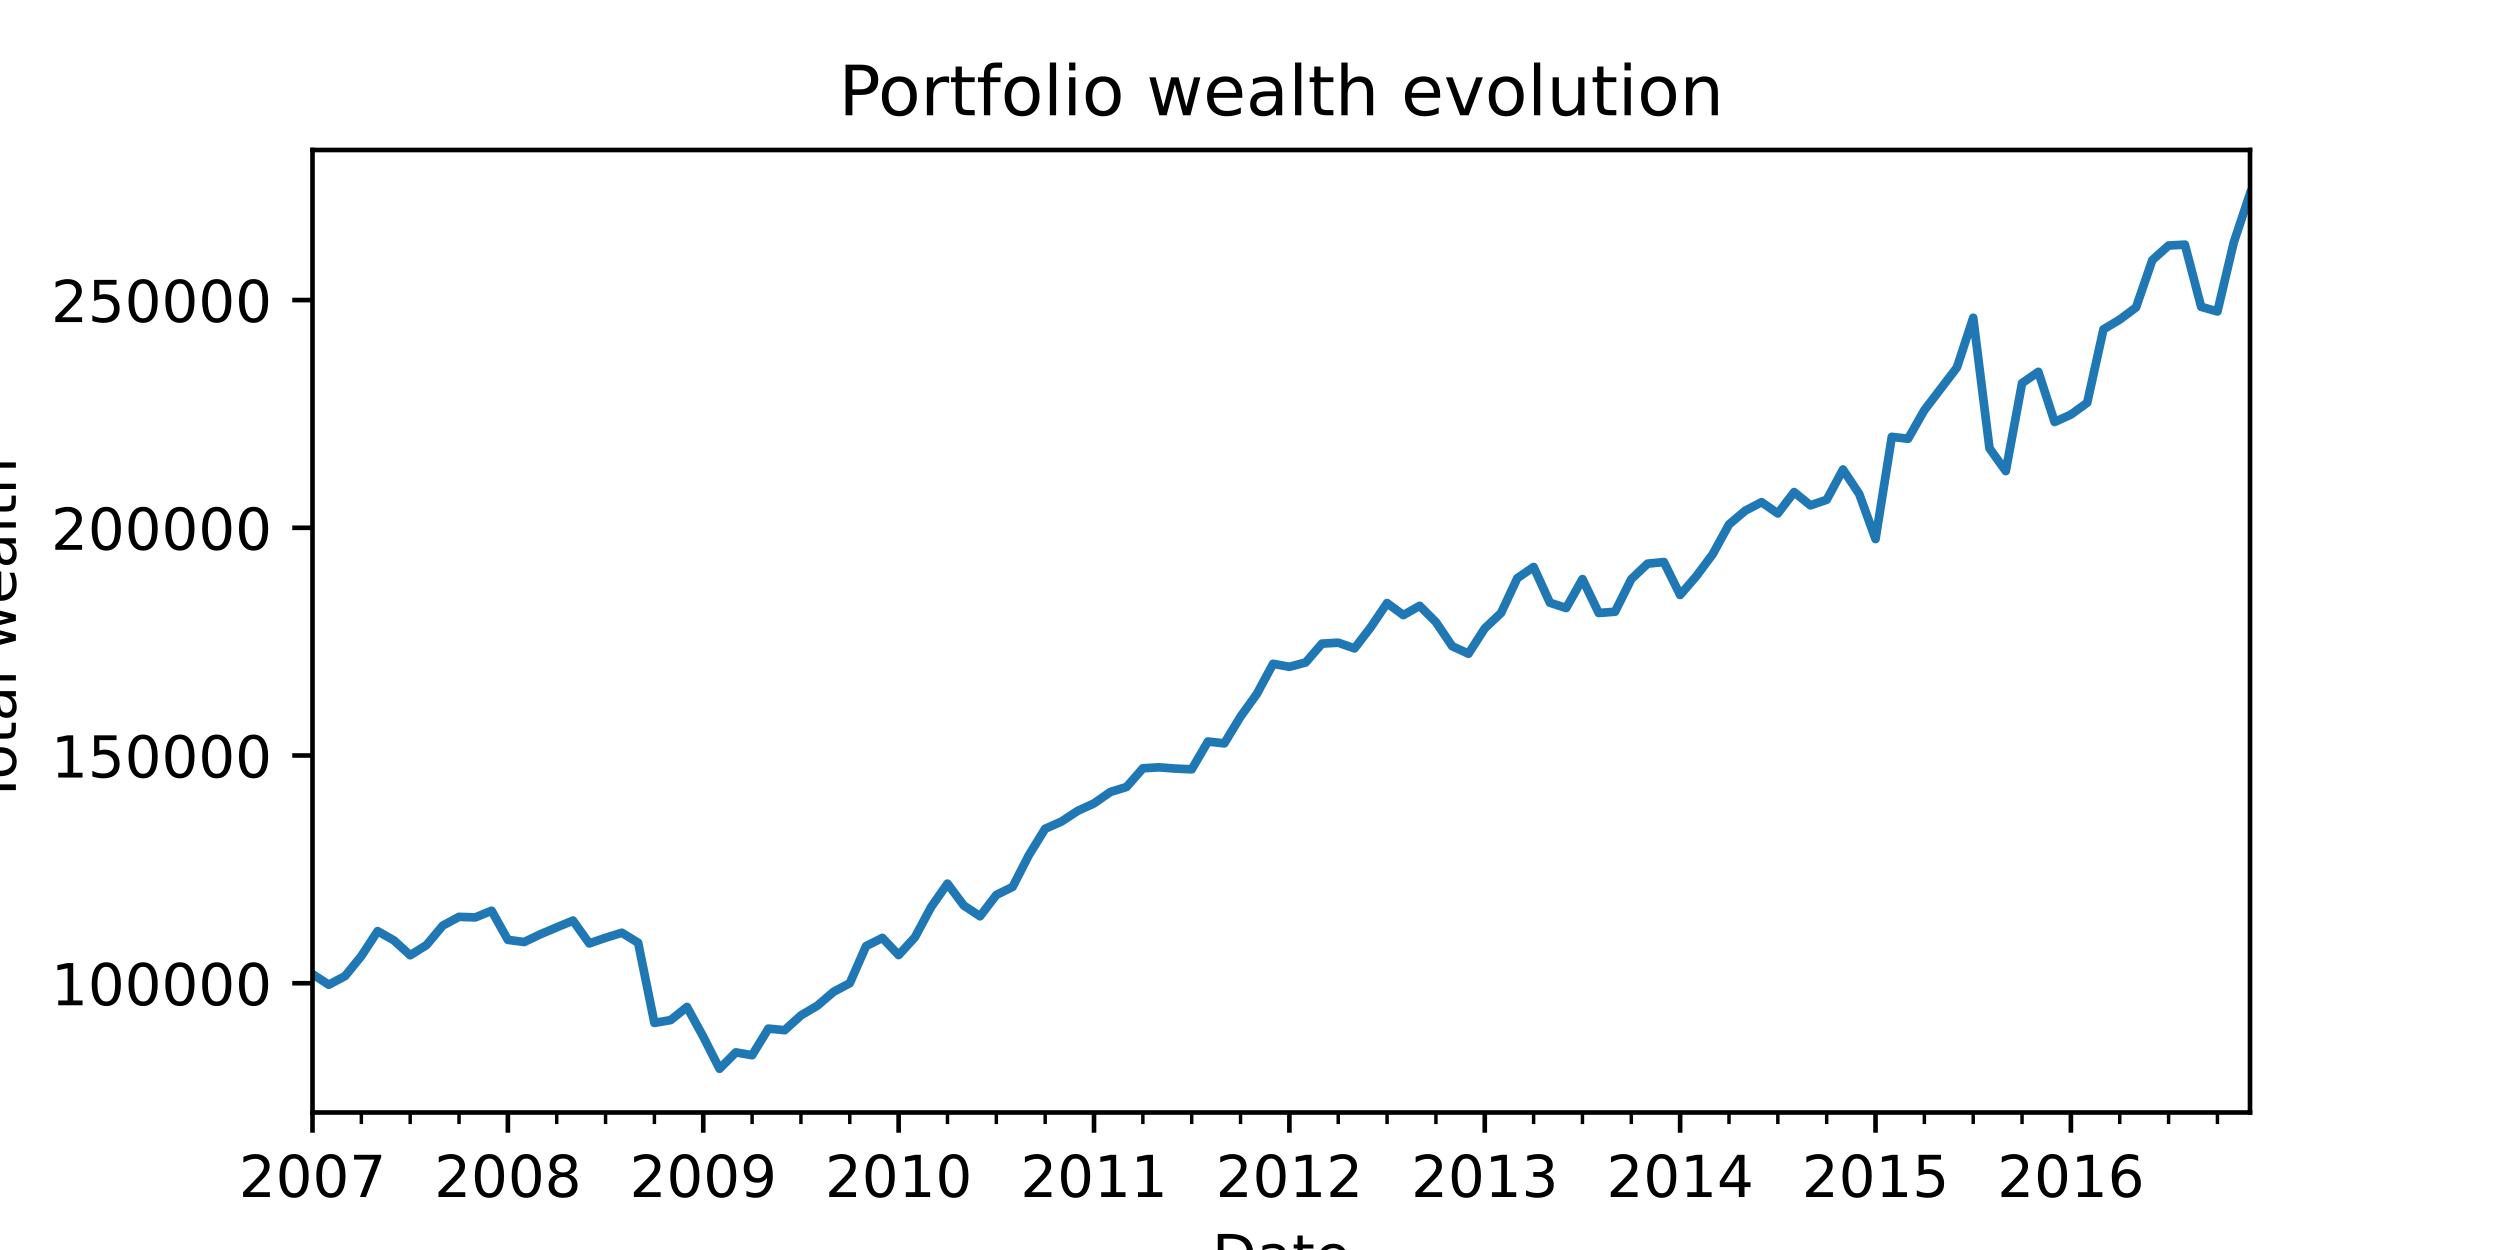
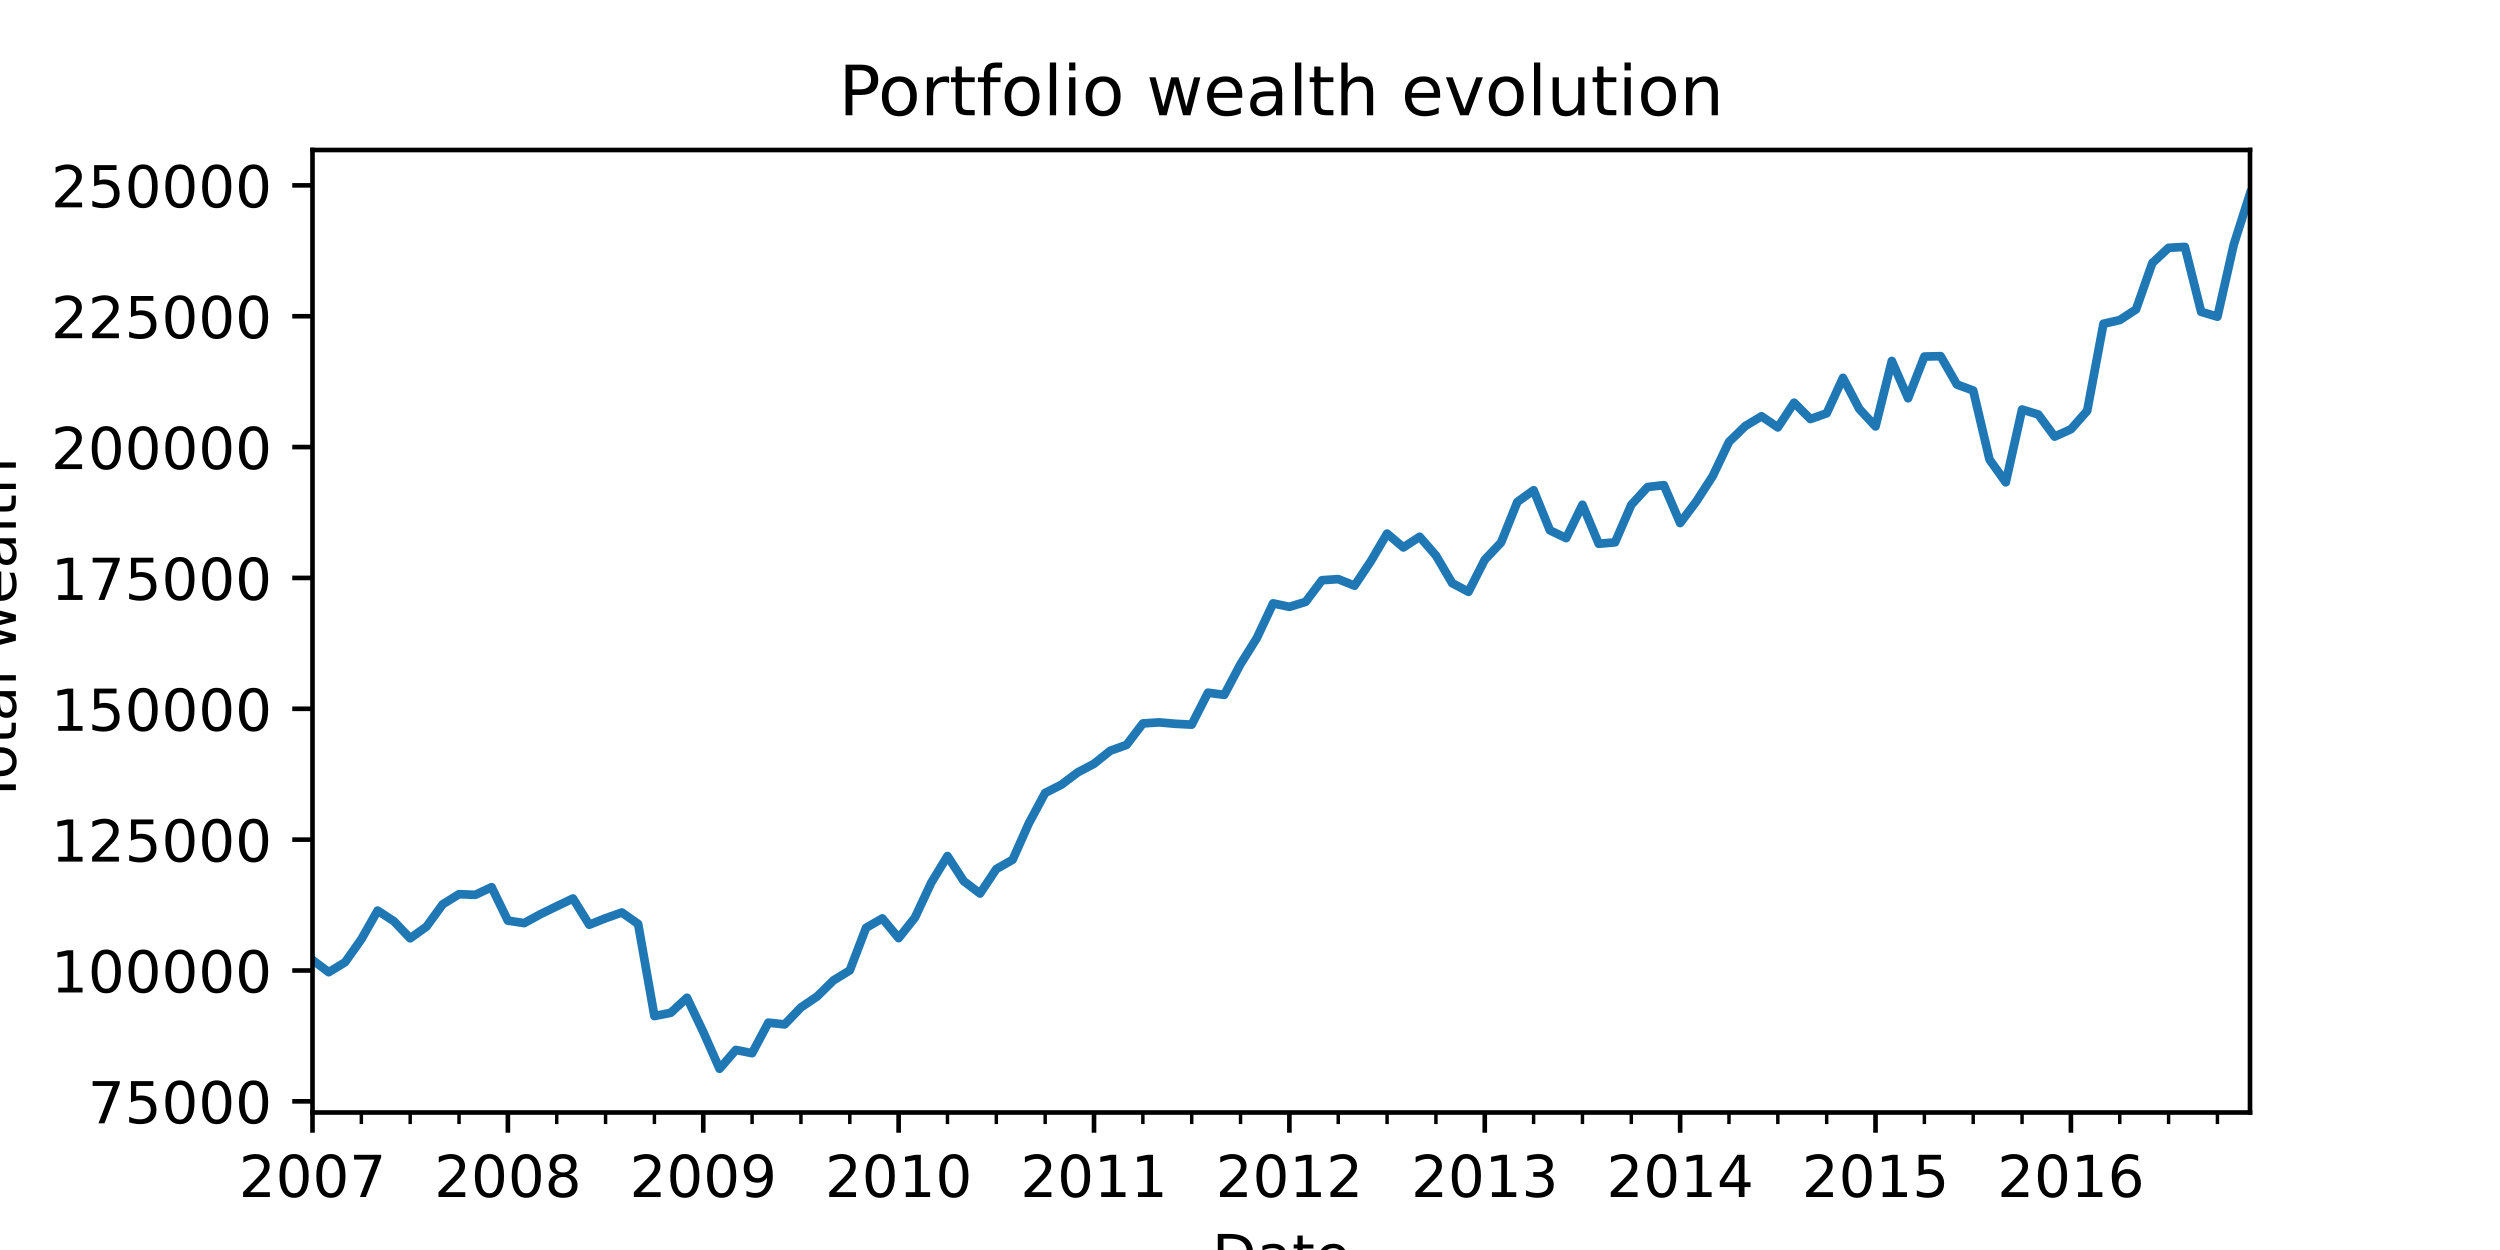
<svg xmlns="http://www.w3.org/2000/svg" xmlns:xlink="http://www.w3.org/1999/xlink" width="432pt" height="216pt" viewBox="0 0 432 216" version="1.1">
  <defs>
    <style type="text/css">*{stroke-linejoin: round; stroke-linecap: butt}</style>
  </defs>
  <g id="figure_1">
    <g id="patch_1">
      <path d="M 0 216  L 432 216  L 432 0  L 0 0  z " style="fill: #ffffff" />
    </g>
    <g id="axes_1">
      <g id="patch_2">
        <path d="M 54 192.24  L 388.8 192.24  L 388.8 25.92  L 54 25.92  z " style="fill: #ffffff" />
      </g>
      <g id="matplotlib.axis_1">
        <g id="xtick_1">
          <g id="line2d_1">
            <defs>
-               <path id="m47536e287f" d="M 0 0  L 0 3.5  " style="stroke: #000000; stroke-width: 0.8" />
+               <path id="m9651169272" d="M 0 0  L 0 3.5  " style="stroke: #000000; stroke-width: 0.8" />
            </defs>
            <g>
-               <use xlink:href="#m47536e287f" x="54" y="192.24" style="stroke: #000000; stroke-width: 0.8" />
+               <use xlink:href="#m9651169272" x="54" y="192.24" style="stroke: #000000; stroke-width: 0.8" />
            </g>
          </g>
          <g id="text_1">
            <g transform="translate(41.275 206.8384)scale(0.1 -0.1)">
              <defs>
                <path id="DejaVuSans-32" d="M 1228 531  L 3431 531  L 3431 0  L 469 0  L 469 531  Q 828 903 1448 1529  Q 2069 2156 2228 2338  Q 2531 2678 2651 2914  Q 2772 3150 2772 3378  Q 2772 3750 2511 3984  Q 2250 4219 1831 4219  Q 1534 4219 1204 4116  Q 875 4013 500 3803  L 500 4441  Q 881 4594 1212 4672  Q 1544 4750 1819 4750  Q 2544 4750 2975 4387  Q 3406 4025 3406 3419  Q 3406 3131 3298 2873  Q 3191 2616 2906 2266  Q 2828 2175 2409 1742  Q 1991 1309 1228 531  z " transform="scale(0.015625)" />
                <path id="DejaVuSans-30" d="M 2034 4250  Q 1547 4250 1301 3770  Q 1056 3291 1056 2328  Q 1056 1369 1301 889  Q 1547 409 2034 409  Q 2525 409 2770 889  Q 3016 1369 3016 2328  Q 3016 3291 2770 3770  Q 2525 4250 2034 4250  z M 2034 4750  Q 2819 4750 3233 4129  Q 3647 3509 3647 2328  Q 3647 1150 3233 529  Q 2819 -91 2034 -91  Q 1250 -91 836 529  Q 422 1150 422 2328  Q 422 3509 836 4129  Q 1250 4750 2034 4750  z " transform="scale(0.015625)" />
                <path id="DejaVuSans-37" d="M 525 4666  L 3525 4666  L 3525 4397  L 1831 0  L 1172 0  L 2766 4134  L 525 4134  L 525 4666  z " transform="scale(0.015625)" />
              </defs>
              <use xlink:href="#DejaVuSans-32" />
              <use xlink:href="#DejaVuSans-30" x="63.623" />
              <use xlink:href="#DejaVuSans-30" x="127.246" />
              <use xlink:href="#DejaVuSans-37" x="190.869" />
            </g>
          </g>
        </g>
        <g id="xtick_2">
          <g id="line2d_2">
            <g>
-               <use xlink:href="#m47536e287f" x="87.761" y="192.24" style="stroke: #000000; stroke-width: 0.8" />
+               <use xlink:href="#m9651169272" x="87.761" y="192.24" style="stroke: #000000; stroke-width: 0.8" />
            </g>
          </g>
          <g id="text_2">
            <g transform="translate(75.03634 206.8384)scale(0.1 -0.1)">
              <defs>
                <path id="DejaVuSans-38" d="M 2034 2216  Q 1584 2216 1326 1975  Q 1069 1734 1069 1313  Q 1069 891 1326 650  Q 1584 409 2034 409  Q 2484 409 2743 651  Q 3003 894 3003 1313  Q 3003 1734 2745 1975  Q 2488 2216 2034 2216  z M 1403 2484  Q 997 2584 770 2862  Q 544 3141 544 3541  Q 544 4100 942 4425  Q 1341 4750 2034 4750  Q 2731 4750 3128 4425  Q 3525 4100 3525 3541  Q 3525 3141 3298 2862  Q 3072 2584 2669 2484  Q 3125 2378 3379 2068  Q 3634 1759 3634 1313  Q 3634 634 3220 271  Q 2806 -91 2034 -91  Q 1263 -91 848 271  Q 434 634 434 1313  Q 434 1759 690 2068  Q 947 2378 1403 2484  z M 1172 3481  Q 1172 3119 1398 2916  Q 1625 2713 2034 2713  Q 2441 2713 2670 2916  Q 2900 3119 2900 3481  Q 2900 3844 2670 4047  Q 2441 4250 2034 4250  Q 1625 4250 1398 4047  Q 1172 3844 1172 3481  z " transform="scale(0.015625)" />
              </defs>
              <use xlink:href="#DejaVuSans-32" />
              <use xlink:href="#DejaVuSans-30" x="63.623" />
              <use xlink:href="#DejaVuSans-30" x="127.246" />
              <use xlink:href="#DejaVuSans-38" x="190.869" />
            </g>
          </g>
        </g>
        <g id="xtick_3">
          <g id="line2d_3">
            <g>
-               <use xlink:href="#m47536e287f" x="121.523" y="192.24" style="stroke: #000000; stroke-width: 0.8" />
+               <use xlink:href="#m9651169272" x="121.523" y="192.24" style="stroke: #000000; stroke-width: 0.8" />
            </g>
          </g>
          <g id="text_3">
            <g transform="translate(108.7977 206.8384)scale(0.1 -0.1)">
              <defs>
                <path id="DejaVuSans-39" d="M 703 97  L 703 672  Q 941 559 1184 500  Q 1428 441 1663 441  Q 2288 441 2617 861  Q 2947 1281 2994 2138  Q 2813 1869 2534 1725  Q 2256 1581 1919 1581  Q 1219 1581 811 2004  Q 403 2428 403 3163  Q 403 3881 828 4315  Q 1253 4750 1959 4750  Q 2769 4750 3195 4129  Q 3622 3509 3622 2328  Q 3622 1225 3098 567  Q 2575 -91 1691 -91  Q 1453 -91 1209 -44  Q 966 3 703 97  z M 1959 2075  Q 2384 2075 2632 2365  Q 2881 2656 2881 3163  Q 2881 3666 2632 3958  Q 2384 4250 1959 4250  Q 1534 4250 1286 3958  Q 1038 3666 1038 3163  Q 1038 2656 1286 2365  Q 1534 2075 1959 2075  z " transform="scale(0.015625)" />
              </defs>
              <use xlink:href="#DejaVuSans-32" />
              <use xlink:href="#DejaVuSans-30" x="63.623" />
              <use xlink:href="#DejaVuSans-30" x="127.246" />
              <use xlink:href="#DejaVuSans-39" x="190.869" />
            </g>
          </g>
        </g>
        <g id="xtick_4">
          <g id="line2d_4">
            <g>
-               <use xlink:href="#m47536e287f" x="155.284" y="192.24" style="stroke: #000000; stroke-width: 0.8" />
+               <use xlink:href="#m9651169272" x="155.284" y="192.24" style="stroke: #000000; stroke-width: 0.8" />
            </g>
          </g>
          <g id="text_4">
            <g transform="translate(142.559 206.8384)scale(0.1 -0.1)">
              <defs>
                <path id="DejaVuSans-31" d="M 794 531  L 1825 531  L 1825 4091  L 703 3866  L 703 4441  L 1819 4666  L 2450 4666  L 2450 531  L 3481 531  L 3481 0  L 794 0  L 794 531  z " transform="scale(0.015625)" />
              </defs>
              <use xlink:href="#DejaVuSans-32" />
              <use xlink:href="#DejaVuSans-30" x="63.623" />
              <use xlink:href="#DejaVuSans-31" x="127.246" />
              <use xlink:href="#DejaVuSans-30" x="190.869" />
            </g>
          </g>
        </g>
        <g id="xtick_5">
          <g id="line2d_5">
            <g>
-               <use xlink:href="#m47536e287f" x="189.045" y="192.24" style="stroke: #000000; stroke-width: 0.8" />
+               <use xlink:href="#m9651169272" x="189.045" y="192.24" style="stroke: #000000; stroke-width: 0.8" />
            </g>
          </g>
          <g id="text_5">
            <g transform="translate(176.3204 206.8384)scale(0.1 -0.1)">
              <use xlink:href="#DejaVuSans-32" />
              <use xlink:href="#DejaVuSans-30" x="63.623" />
              <use xlink:href="#DejaVuSans-31" x="127.246" />
              <use xlink:href="#DejaVuSans-31" x="190.869" />
            </g>
          </g>
        </g>
        <g id="xtick_6">
          <g id="line2d_6">
            <g>
-               <use xlink:href="#m47536e287f" x="222.807" y="192.24" style="stroke: #000000; stroke-width: 0.8" />
+               <use xlink:href="#m9651169272" x="222.807" y="192.24" style="stroke: #000000; stroke-width: 0.8" />
            </g>
          </g>
          <g id="text_6">
            <g transform="translate(210.0817 206.8384)scale(0.1 -0.1)">
              <use xlink:href="#DejaVuSans-32" />
              <use xlink:href="#DejaVuSans-30" x="63.623" />
              <use xlink:href="#DejaVuSans-31" x="127.246" />
              <use xlink:href="#DejaVuSans-32" x="190.869" />
            </g>
          </g>
        </g>
        <g id="xtick_7">
          <g id="line2d_7">
            <g>
-               <use xlink:href="#m47536e287f" x="256.568" y="192.24" style="stroke: #000000; stroke-width: 0.8" />
+               <use xlink:href="#m9651169272" x="256.568" y="192.24" style="stroke: #000000; stroke-width: 0.8" />
            </g>
          </g>
          <g id="text_7">
            <g transform="translate(243.8431 206.8384)scale(0.1 -0.1)">
              <defs>
                <path id="DejaVuSans-33" d="M 2597 2516  Q 3050 2419 3304 2112  Q 3559 1806 3559 1356  Q 3559 666 3084 287  Q 2609 -91 1734 -91  Q 1441 -91 1130 -33  Q 819 25 488 141  L 488 750  Q 750 597 1062 519  Q 1375 441 1716 441  Q 2309 441 2620 675  Q 2931 909 2931 1356  Q 2931 1769 2642 2001  Q 2353 2234 1838 2234  L 1294 2234  L 1294 2753  L 1863 2753  Q 2328 2753 2575 2939  Q 2822 3125 2822 3475  Q 2822 3834 2567 4026  Q 2313 4219 1838 4219  Q 1578 4219 1281 4162  Q 984 4106 628 3988  L 628 4550  Q 988 4650 1302 4700  Q 1616 4750 1894 4750  Q 2613 4750 3031 4423  Q 3450 4097 3450 3541  Q 3450 3153 3228 2886  Q 3006 2619 2597 2516  z " transform="scale(0.015625)" />
              </defs>
              <use xlink:href="#DejaVuSans-32" />
              <use xlink:href="#DejaVuSans-30" x="63.623" />
              <use xlink:href="#DejaVuSans-31" x="127.246" />
              <use xlink:href="#DejaVuSans-33" x="190.869" />
            </g>
          </g>
        </g>
        <g id="xtick_8">
          <g id="line2d_8">
            <g>
-               <use xlink:href="#m47536e287f" x="290.329" y="192.24" style="stroke: #000000; stroke-width: 0.8" />
+               <use xlink:href="#m9651169272" x="290.329" y="192.24" style="stroke: #000000; stroke-width: 0.8" />
            </g>
          </g>
          <g id="text_8">
            <g transform="translate(277.6044 206.8384)scale(0.1 -0.1)">
              <defs>
                <path id="DejaVuSans-34" d="M 2419 4116  L 825 1625  L 2419 1625  L 2419 4116  z M 2253 4666  L 3047 4666  L 3047 1625  L 3713 1625  L 3713 1100  L 3047 1100  L 3047 0  L 2419 0  L 2419 1100  L 313 1100  L 313 1709  L 2253 4666  z " transform="scale(0.015625)" />
              </defs>
              <use xlink:href="#DejaVuSans-32" />
              <use xlink:href="#DejaVuSans-30" x="63.623" />
              <use xlink:href="#DejaVuSans-31" x="127.246" />
              <use xlink:href="#DejaVuSans-34" x="190.869" />
            </g>
          </g>
        </g>
        <g id="xtick_9">
          <g id="line2d_9">
            <g>
-               <use xlink:href="#m47536e287f" x="324.091" y="192.24" style="stroke: #000000; stroke-width: 0.8" />
+               <use xlink:href="#m9651169272" x="324.091" y="192.24" style="stroke: #000000; stroke-width: 0.8" />
            </g>
          </g>
          <g id="text_9">
            <g transform="translate(311.3658 206.8384)scale(0.1 -0.1)">
              <defs>
                <path id="DejaVuSans-35" d="M 691 4666  L 3169 4666  L 3169 4134  L 1269 4134  L 1269 2991  Q 1406 3038 1543 3061  Q 1681 3084 1819 3084  Q 2600 3084 3056 2656  Q 3513 2228 3513 1497  Q 3513 744 3044 326  Q 2575 -91 1722 -91  Q 1428 -91 1123 -41  Q 819 9 494 109  L 494 744  Q 775 591 1075 516  Q 1375 441 1709 441  Q 2250 441 2565 725  Q 2881 1009 2881 1497  Q 2881 1984 2565 2268  Q 2250 2553 1709 2553  Q 1456 2553 1204 2497  Q 953 2441 691 2322  L 691 4666  z " transform="scale(0.015625)" />
              </defs>
              <use xlink:href="#DejaVuSans-32" />
              <use xlink:href="#DejaVuSans-30" x="63.623" />
              <use xlink:href="#DejaVuSans-31" x="127.246" />
              <use xlink:href="#DejaVuSans-35" x="190.869" />
            </g>
          </g>
        </g>
        <g id="xtick_10">
          <g id="line2d_10">
            <g>
-               <use xlink:href="#m47536e287f" x="357.852" y="192.24" style="stroke: #000000; stroke-width: 0.8" />
+               <use xlink:href="#m9651169272" x="357.852" y="192.24" style="stroke: #000000; stroke-width: 0.8" />
            </g>
          </g>
          <g id="text_10">
            <g transform="translate(345.1271 206.8384)scale(0.1 -0.1)">
              <defs>
                <path id="DejaVuSans-36" d="M 2113 2584  Q 1688 2584 1439 2293  Q 1191 2003 1191 1497  Q 1191 994 1439 701  Q 1688 409 2113 409  Q 2538 409 2786 701  Q 3034 994 3034 1497  Q 3034 2003 2786 2293  Q 2538 2584 2113 2584  z M 3366 4563  L 3366 3988  Q 3128 4100 2886 4159  Q 2644 4219 2406 4219  Q 1781 4219 1451 3797  Q 1122 3375 1075 2522  Q 1259 2794 1537 2939  Q 1816 3084 2150 3084  Q 2853 3084 3261 2657  Q 3669 2231 3669 1497  Q 3669 778 3244 343  Q 2819 -91 2113 -91  Q 1303 -91 875 529  Q 447 1150 447 2328  Q 447 3434 972 4092  Q 1497 4750 2381 4750  Q 2619 4750 2861 4703  Q 3103 4656 3366 4563  z " transform="scale(0.015625)" />
              </defs>
              <use xlink:href="#DejaVuSans-32" />
              <use xlink:href="#DejaVuSans-30" x="63.623" />
              <use xlink:href="#DejaVuSans-31" x="127.246" />
              <use xlink:href="#DejaVuSans-36" x="190.869" />
            </g>
          </g>
        </g>
        <g id="xtick_11">
          <g id="line2d_11">
            <defs>
-               <path id="mfdcae888c5" d="M 0 0  L 0 2  " style="stroke: #000000; stroke-width: 0.6" />
+               <path id="m59bea2f9af" d="M 0 0  L 0 2  " style="stroke: #000000; stroke-width: 0.6" />
            </defs>
            <g>
-               <use xlink:href="#mfdcae888c5" x="62.44" y="192.24" style="stroke: #000000; stroke-width: 0.6" />
+               <use xlink:href="#m59bea2f9af" x="62.44" y="192.24" style="stroke: #000000; stroke-width: 0.6" />
            </g>
          </g>
        </g>
        <g id="xtick_12">
          <g id="line2d_12">
            <g>
-               <use xlink:href="#mfdcae888c5" x="70.881" y="192.24" style="stroke: #000000; stroke-width: 0.6" />
+               <use xlink:href="#m59bea2f9af" x="70.881" y="192.24" style="stroke: #000000; stroke-width: 0.6" />
            </g>
          </g>
        </g>
        <g id="xtick_13">
          <g id="line2d_13">
            <g>
-               <use xlink:href="#mfdcae888c5" x="79.321" y="192.24" style="stroke: #000000; stroke-width: 0.6" />
+               <use xlink:href="#m59bea2f9af" x="79.321" y="192.24" style="stroke: #000000; stroke-width: 0.6" />
            </g>
          </g>
        </g>
        <g id="xtick_14">
          <g id="line2d_14">
            <g>
-               <use xlink:href="#mfdcae888c5" x="96.202" y="192.24" style="stroke: #000000; stroke-width: 0.6" />
+               <use xlink:href="#m59bea2f9af" x="96.202" y="192.24" style="stroke: #000000; stroke-width: 0.6" />
            </g>
          </g>
        </g>
        <g id="xtick_15">
          <g id="line2d_15">
            <g>
-               <use xlink:href="#mfdcae888c5" x="104.642" y="192.24" style="stroke: #000000; stroke-width: 0.6" />
+               <use xlink:href="#m59bea2f9af" x="104.642" y="192.24" style="stroke: #000000; stroke-width: 0.6" />
            </g>
          </g>
        </g>
        <g id="xtick_16">
          <g id="line2d_16">
            <g>
-               <use xlink:href="#mfdcae888c5" x="113.082" y="192.24" style="stroke: #000000; stroke-width: 0.6" />
+               <use xlink:href="#m59bea2f9af" x="113.082" y="192.24" style="stroke: #000000; stroke-width: 0.6" />
            </g>
          </g>
        </g>
        <g id="xtick_17">
          <g id="line2d_17">
            <g>
-               <use xlink:href="#mfdcae888c5" x="129.963" y="192.24" style="stroke: #000000; stroke-width: 0.6" />
+               <use xlink:href="#m59bea2f9af" x="129.963" y="192.24" style="stroke: #000000; stroke-width: 0.6" />
            </g>
          </g>
        </g>
        <g id="xtick_18">
          <g id="line2d_18">
            <g>
-               <use xlink:href="#mfdcae888c5" x="138.403" y="192.24" style="stroke: #000000; stroke-width: 0.6" />
+               <use xlink:href="#m59bea2f9af" x="138.403" y="192.24" style="stroke: #000000; stroke-width: 0.6" />
            </g>
          </g>
        </g>
        <g id="xtick_19">
          <g id="line2d_19">
            <g>
-               <use xlink:href="#mfdcae888c5" x="146.844" y="192.24" style="stroke: #000000; stroke-width: 0.6" />
+               <use xlink:href="#m59bea2f9af" x="146.844" y="192.24" style="stroke: #000000; stroke-width: 0.6" />
            </g>
          </g>
        </g>
        <g id="xtick_20">
          <g id="line2d_20">
            <g>
-               <use xlink:href="#mfdcae888c5" x="163.724" y="192.24" style="stroke: #000000; stroke-width: 0.6" />
+               <use xlink:href="#m59bea2f9af" x="163.724" y="192.24" style="stroke: #000000; stroke-width: 0.6" />
            </g>
          </g>
        </g>
        <g id="xtick_21">
          <g id="line2d_21">
            <g>
-               <use xlink:href="#mfdcae888c5" x="172.165" y="192.24" style="stroke: #000000; stroke-width: 0.6" />
+               <use xlink:href="#m59bea2f9af" x="172.165" y="192.24" style="stroke: #000000; stroke-width: 0.6" />
            </g>
          </g>
        </g>
        <g id="xtick_22">
          <g id="line2d_22">
            <g>
-               <use xlink:href="#mfdcae888c5" x="180.605" y="192.24" style="stroke: #000000; stroke-width: 0.6" />
+               <use xlink:href="#m59bea2f9af" x="180.605" y="192.24" style="stroke: #000000; stroke-width: 0.6" />
            </g>
          </g>
        </g>
        <g id="xtick_23">
          <g id="line2d_23">
            <g>
-               <use xlink:href="#mfdcae888c5" x="197.486" y="192.24" style="stroke: #000000; stroke-width: 0.6" />
+               <use xlink:href="#m59bea2f9af" x="197.486" y="192.24" style="stroke: #000000; stroke-width: 0.6" />
            </g>
          </g>
        </g>
        <g id="xtick_24">
          <g id="line2d_24">
            <g>
-               <use xlink:href="#mfdcae888c5" x="205.926" y="192.24" style="stroke: #000000; stroke-width: 0.6" />
+               <use xlink:href="#m59bea2f9af" x="205.926" y="192.24" style="stroke: #000000; stroke-width: 0.6" />
            </g>
          </g>
        </g>
        <g id="xtick_25">
          <g id="line2d_25">
            <g>
-               <use xlink:href="#mfdcae888c5" x="214.366" y="192.24" style="stroke: #000000; stroke-width: 0.6" />
+               <use xlink:href="#m59bea2f9af" x="214.366" y="192.24" style="stroke: #000000; stroke-width: 0.6" />
            </g>
          </g>
        </g>
        <g id="xtick_26">
          <g id="line2d_26">
            <g>
-               <use xlink:href="#mfdcae888c5" x="231.247" y="192.24" style="stroke: #000000; stroke-width: 0.6" />
+               <use xlink:href="#m59bea2f9af" x="231.247" y="192.24" style="stroke: #000000; stroke-width: 0.6" />
            </g>
          </g>
        </g>
        <g id="xtick_27">
          <g id="line2d_27">
            <g>
-               <use xlink:href="#mfdcae888c5" x="239.687" y="192.24" style="stroke: #000000; stroke-width: 0.6" />
+               <use xlink:href="#m59bea2f9af" x="239.687" y="192.24" style="stroke: #000000; stroke-width: 0.6" />
            </g>
          </g>
        </g>
        <g id="xtick_28">
          <g id="line2d_28">
            <g>
-               <use xlink:href="#mfdcae888c5" x="248.128" y="192.24" style="stroke: #000000; stroke-width: 0.6" />
+               <use xlink:href="#m59bea2f9af" x="248.128" y="192.24" style="stroke: #000000; stroke-width: 0.6" />
            </g>
          </g>
        </g>
        <g id="xtick_29">
          <g id="line2d_29">
            <g>
-               <use xlink:href="#mfdcae888c5" x="265.008" y="192.24" style="stroke: #000000; stroke-width: 0.6" />
+               <use xlink:href="#m59bea2f9af" x="265.008" y="192.24" style="stroke: #000000; stroke-width: 0.6" />
            </g>
          </g>
        </g>
        <g id="xtick_30">
          <g id="line2d_30">
            <g>
-               <use xlink:href="#mfdcae888c5" x="273.449" y="192.24" style="stroke: #000000; stroke-width: 0.6" />
+               <use xlink:href="#m59bea2f9af" x="273.449" y="192.24" style="stroke: #000000; stroke-width: 0.6" />
            </g>
          </g>
        </g>
        <g id="xtick_31">
          <g id="line2d_31">
            <g>
-               <use xlink:href="#mfdcae888c5" x="281.889" y="192.24" style="stroke: #000000; stroke-width: 0.6" />
+               <use xlink:href="#m59bea2f9af" x="281.889" y="192.24" style="stroke: #000000; stroke-width: 0.6" />
            </g>
          </g>
        </g>
        <g id="xtick_32">
          <g id="line2d_32">
            <g>
-               <use xlink:href="#mfdcae888c5" x="298.77" y="192.24" style="stroke: #000000; stroke-width: 0.6" />
+               <use xlink:href="#m59bea2f9af" x="298.77" y="192.24" style="stroke: #000000; stroke-width: 0.6" />
            </g>
          </g>
        </g>
        <g id="xtick_33">
          <g id="line2d_33">
            <g>
-               <use xlink:href="#mfdcae888c5" x="307.21" y="192.24" style="stroke: #000000; stroke-width: 0.6" />
+               <use xlink:href="#m59bea2f9af" x="307.21" y="192.24" style="stroke: #000000; stroke-width: 0.6" />
            </g>
          </g>
        </g>
        <g id="xtick_34">
          <g id="line2d_34">
            <g>
-               <use xlink:href="#mfdcae888c5" x="315.65" y="192.24" style="stroke: #000000; stroke-width: 0.6" />
+               <use xlink:href="#m59bea2f9af" x="315.65" y="192.24" style="stroke: #000000; stroke-width: 0.6" />
            </g>
          </g>
        </g>
        <g id="xtick_35">
          <g id="line2d_35">
            <g>
-               <use xlink:href="#mfdcae888c5" x="332.531" y="192.24" style="stroke: #000000; stroke-width: 0.6" />
+               <use xlink:href="#m59bea2f9af" x="332.531" y="192.24" style="stroke: #000000; stroke-width: 0.6" />
            </g>
          </g>
        </g>
        <g id="xtick_36">
          <g id="line2d_36">
            <g>
-               <use xlink:href="#mfdcae888c5" x="340.971" y="192.24" style="stroke: #000000; stroke-width: 0.6" />
+               <use xlink:href="#m59bea2f9af" x="340.971" y="192.24" style="stroke: #000000; stroke-width: 0.6" />
            </g>
          </g>
        </g>
        <g id="xtick_37">
          <g id="line2d_37">
            <g>
-               <use xlink:href="#mfdcae888c5" x="349.412" y="192.24" style="stroke: #000000; stroke-width: 0.6" />
+               <use xlink:href="#m59bea2f9af" x="349.412" y="192.24" style="stroke: #000000; stroke-width: 0.6" />
            </g>
          </g>
        </g>
        <g id="xtick_38">
          <g id="line2d_38">
            <g>
-               <use xlink:href="#mfdcae888c5" x="366.292" y="192.24" style="stroke: #000000; stroke-width: 0.6" />
+               <use xlink:href="#m59bea2f9af" x="366.292" y="192.24" style="stroke: #000000; stroke-width: 0.6" />
            </g>
          </g>
        </g>
        <g id="xtick_39">
          <g id="line2d_39">
            <g>
-               <use xlink:href="#mfdcae888c5" x="374.733" y="192.24" style="stroke: #000000; stroke-width: 0.6" />
+               <use xlink:href="#m59bea2f9af" x="374.733" y="192.24" style="stroke: #000000; stroke-width: 0.6" />
            </g>
          </g>
        </g>
        <g id="xtick_40">
          <g id="line2d_40">
            <g>
-               <use xlink:href="#mfdcae888c5" x="383.173" y="192.24" style="stroke: #000000; stroke-width: 0.6" />
+               <use xlink:href="#m59bea2f9af" x="383.173" y="192.24" style="stroke: #000000; stroke-width: 0.6" />
            </g>
          </g>
        </g>
        <g id="text_11">
          <g transform="translate(209.4492 220.5166)scale(0.1 -0.1)">
            <defs>
              <path id="DejaVuSans-44" d="M 1259 4147  L 1259 519  L 2022 519  Q 2988 519 3436 956  Q 3884 1394 3884 2338  Q 3884 3275 3436 3711  Q 2988 4147 2022 4147  L 1259 4147  z M 628 4666  L 1925 4666  Q 3281 4666 3915 4102  Q 4550 3538 4550 2338  Q 4550 1131 3912 565  Q 3275 0 1925 0  L 628 0  L 628 4666  z " transform="scale(0.015625)" />
              <path id="DejaVuSans-61" d="M 2194 1759  Q 1497 1759 1228 1600  Q 959 1441 959 1056  Q 959 750 1161 570  Q 1363 391 1709 391  Q 2188 391 2477 730  Q 2766 1069 2766 1631  L 2766 1759  L 2194 1759  z M 3341 1997  L 3341 0  L 2766 0  L 2766 531  Q 2569 213 2275 61  Q 1981 -91 1556 -91  Q 1019 -91 701 211  Q 384 513 384 1019  Q 384 1609 779 1909  Q 1175 2209 1959 2209  L 2766 2209  L 2766 2266  Q 2766 2663 2505 2880  Q 2244 3097 1772 3097  Q 1472 3097 1187 3025  Q 903 2953 641 2809  L 641 3341  Q 956 3463 1253 3523  Q 1550 3584 1831 3584  Q 2591 3584 2966 3190  Q 3341 2797 3341 1997  z " transform="scale(0.015625)" />
              <path id="DejaVuSans-74" d="M 1172 4494  L 1172 3500  L 2356 3500  L 2356 3053  L 1172 3053  L 1172 1153  Q 1172 725 1289 603  Q 1406 481 1766 481  L 2356 481  L 2356 0  L 1766 0  Q 1100 0 847 248  Q 594 497 594 1153  L 594 3053  L 172 3053  L 172 3500  L 594 3500  L 594 4494  L 1172 4494  z " transform="scale(0.015625)" />
              <path id="DejaVuSans-65" d="M 3597 1894  L 3597 1613  L 953 1613  Q 991 1019 1311 708  Q 1631 397 2203 397  Q 2534 397 2845 478  Q 3156 559 3463 722  L 3463 178  Q 3153 47 2828 -22  Q 2503 -91 2169 -91  Q 1331 -91 842 396  Q 353 884 353 1716  Q 353 2575 817 3079  Q 1281 3584 2069 3584  Q 2775 3584 3186 3129  Q 3597 2675 3597 1894  z M 3022 2063  Q 3016 2534 2758 2815  Q 2500 3097 2075 3097  Q 1594 3097 1305 2825  Q 1016 2553 972 2059  L 3022 2063  z " transform="scale(0.015625)" />
            </defs>
            <use xlink:href="#DejaVuSans-44" />
            <use xlink:href="#DejaVuSans-61" x="77.002" />
            <use xlink:href="#DejaVuSans-74" x="138.281" />
            <use xlink:href="#DejaVuSans-65" x="177.49" />
          </g>
        </g>
      </g>
      <g id="matplotlib.axis_2">
        <g id="ytick_1">
          <g id="line2d_41">
            <defs>
-               <path id="m5c2fac8e1e" d="M 0 0  L -3.5 0  " style="stroke: #000000; stroke-width: 0.8" />
+               <path id="m37117ef07c" d="M 0 0  L -3.5 0  " style="stroke: #000000; stroke-width: 0.8" />
            </defs>
            <g>
-               <use xlink:href="#m5c2fac8e1e" x="54" y="169.905" style="stroke: #000000; stroke-width: 0.8" />
+               <use xlink:href="#m37117ef07c" x="54" y="190.313" style="stroke: #000000; stroke-width: 0.8" />
            </g>
          </g>
          <g id="text_12">
-             <g transform="translate(8.825 173.7047)scale(0.1 -0.1)">
-               <use xlink:href="#DejaVuSans-31" />
-               <use xlink:href="#DejaVuSans-30" x="63.623" />
-               <use xlink:href="#DejaVuSans-30" x="127.246" />
-               <use xlink:href="#DejaVuSans-30" x="190.869" />
-               <use xlink:href="#DejaVuSans-30" x="254.492" />
-               <use xlink:href="#DejaVuSans-30" x="318.115" />
+             <g transform="translate(15.1875 194.1121)scale(0.1 -0.1)">
+               <use xlink:href="#DejaVuSans-37" />
+               <use xlink:href="#DejaVuSans-35" x="63.623" />
+               <use xlink:href="#DejaVuSans-30" x="127.246" />
+               <use xlink:href="#DejaVuSans-30" x="190.869" />
+               <use xlink:href="#DejaVuSans-30" x="254.492" />
            </g>
          </g>
        </g>
        <g id="ytick_2">
          <g id="line2d_42">
            <g>
-               <use xlink:href="#m5c2fac8e1e" x="54" y="130.553" style="stroke: #000000; stroke-width: 0.8" />
+               <use xlink:href="#m37117ef07c" x="54" y="167.701" style="stroke: #000000; stroke-width: 0.8" />
            </g>
          </g>
          <g id="text_13">
-             <g transform="translate(8.825 134.3525)scale(0.1 -0.1)">
+             <g transform="translate(8.825 171.5004)scale(0.1 -0.1)">
+               <use xlink:href="#DejaVuSans-31" />
+               <use xlink:href="#DejaVuSans-30" x="63.623" />
+               <use xlink:href="#DejaVuSans-30" x="127.246" />
+               <use xlink:href="#DejaVuSans-30" x="190.869" />
+               <use xlink:href="#DejaVuSans-30" x="254.492" />
+               <use xlink:href="#DejaVuSans-30" x="318.115" />
+             </g>
+           </g>
+         </g>
+         <g id="ytick_3">
+           <g id="line2d_43">
+             <g>
+               <use xlink:href="#m37117ef07c" x="54" y="145.089" style="stroke: #000000; stroke-width: 0.8" />
+             </g>
+           </g>
+           <g id="text_14">
+             <g transform="translate(8.825 148.8887)scale(0.1 -0.1)">
+               <use xlink:href="#DejaVuSans-31" />
+               <use xlink:href="#DejaVuSans-32" x="63.623" />
+               <use xlink:href="#DejaVuSans-35" x="127.246" />
+               <use xlink:href="#DejaVuSans-30" x="190.869" />
+               <use xlink:href="#DejaVuSans-30" x="254.492" />
+               <use xlink:href="#DejaVuSans-30" x="318.115" />
+             </g>
+           </g>
+         </g>
+         <g id="ytick_4">
+           <g id="line2d_44">
+             <g>
+               <use xlink:href="#m37117ef07c" x="54" y="122.478" style="stroke: #000000; stroke-width: 0.8" />
+             </g>
+           </g>
+           <g id="text_15">
+             <g transform="translate(8.825 126.277)scale(0.1 -0.1)">
              <use xlink:href="#DejaVuSans-31" />
              <use xlink:href="#DejaVuSans-35" x="63.623" />
              <use xlink:href="#DejaVuSans-30" x="127.246" />
              <use xlink:href="#DejaVuSans-30" x="190.869" />
              <use xlink:href="#DejaVuSans-30" x="254.492" />
              <use xlink:href="#DejaVuSans-30" x="318.115" />
            </g>
          </g>
        </g>
-         <g id="ytick_3">
-           <g id="line2d_43">
-             <g>
-               <use xlink:href="#m5c2fac8e1e" x="54" y="91.201" style="stroke: #000000; stroke-width: 0.8" />
-             </g>
-           </g>
-           <g id="text_14">
-             <g transform="translate(8.825 95.00035)scale(0.1 -0.1)">
-               <use xlink:href="#DejaVuSans-32" />
-               <use xlink:href="#DejaVuSans-30" x="63.623" />
-               <use xlink:href="#DejaVuSans-30" x="127.246" />
+         <g id="ytick_5">
+           <g id="line2d_45">
+             <g>
+               <use xlink:href="#m37117ef07c" x="54" y="99.866" style="stroke: #000000; stroke-width: 0.8" />
+             </g>
+           </g>
+           <g id="text_16">
+             <g transform="translate(8.825 103.6653)scale(0.1 -0.1)">
+               <use xlink:href="#DejaVuSans-31" />
+               <use xlink:href="#DejaVuSans-37" x="63.623" />
+               <use xlink:href="#DejaVuSans-35" x="127.246" />
              <use xlink:href="#DejaVuSans-30" x="190.869" />
              <use xlink:href="#DejaVuSans-30" x="254.492" />
              <use xlink:href="#DejaVuSans-30" x="318.115" />
            </g>
          </g>
        </g>
-         <g id="ytick_4">
-           <g id="line2d_44">
-             <g>
-               <use xlink:href="#m5c2fac8e1e" x="54" y="51.849" style="stroke: #000000; stroke-width: 0.8" />
-             </g>
-           </g>
-           <g id="text_15">
-             <g transform="translate(8.825 55.64818)scale(0.1 -0.1)">
+         <g id="ytick_6">
+           <g id="line2d_46">
+             <g>
+               <use xlink:href="#m37117ef07c" x="54" y="77.254" style="stroke: #000000; stroke-width: 0.8" />
+             </g>
+           </g>
+           <g id="text_17">
+             <g transform="translate(8.825 81.05357)scale(0.1 -0.1)">
+               <use xlink:href="#DejaVuSans-32" />
+               <use xlink:href="#DejaVuSans-30" x="63.623" />
+               <use xlink:href="#DejaVuSans-30" x="127.246" />
+               <use xlink:href="#DejaVuSans-30" x="190.869" />
+               <use xlink:href="#DejaVuSans-30" x="254.492" />
+               <use xlink:href="#DejaVuSans-30" x="318.115" />
+             </g>
+           </g>
+         </g>
+         <g id="ytick_7">
+           <g id="line2d_47">
+             <g>
+               <use xlink:href="#m37117ef07c" x="54" y="54.643" style="stroke: #000000; stroke-width: 0.8" />
+             </g>
+           </g>
+           <g id="text_18">
+             <g transform="translate(8.825 58.44188)scale(0.1 -0.1)">
+               <use xlink:href="#DejaVuSans-32" />
+               <use xlink:href="#DejaVuSans-32" x="63.623" />
+               <use xlink:href="#DejaVuSans-35" x="127.246" />
+               <use xlink:href="#DejaVuSans-30" x="190.869" />
+               <use xlink:href="#DejaVuSans-30" x="254.492" />
+               <use xlink:href="#DejaVuSans-30" x="318.115" />
+             </g>
+           </g>
+         </g>
+         <g id="ytick_8">
+           <g id="line2d_48">
+             <g>
+               <use xlink:href="#m37117ef07c" x="54" y="32.031" style="stroke: #000000; stroke-width: 0.8" />
+             </g>
+           </g>
+           <g id="text_19">
+             <g transform="translate(8.825 35.83017)scale(0.1 -0.1)">
              <use xlink:href="#DejaVuSans-32" />
              <use xlink:href="#DejaVuSans-35" x="63.623" />
              <use xlink:href="#DejaVuSans-30" x="127.246" />
              <use xlink:href="#DejaVuSans-30" x="190.869" />
              <use xlink:href="#DejaVuSans-30" x="254.492" />
              <use xlink:href="#DejaVuSans-30" x="318.115" />
            </g>
          </g>
        </g>
-         <g id="text_16">
+         <g id="text_20">
          <g transform="translate(2.745312 139.0933)rotate(-90)scale(0.1 -0.1)">
            <defs>
              <path id="DejaVuSans-54" d="M -19 4666  L 3928 4666  L 3928 4134  L 2272 4134  L 2272 0  L 1638 0  L 1638 4134  L -19 4134  L -19 4666  z " transform="scale(0.015625)" />
              <path id="DejaVuSans-6f" d="M 1959 3097  Q 1497 3097 1228 2736  Q 959 2375 959 1747  Q 959 1119 1226 758  Q 1494 397 1959 397  Q 2419 397 2687 759  Q 2956 1122 2956 1747  Q 2956 2369 2687 2733  Q 2419 3097 1959 3097  z M 1959 3584  Q 2709 3584 3137 3096  Q 3566 2609 3566 1747  Q 3566 888 3137 398  Q 2709 -91 1959 -91  Q 1206 -91 779 398  Q 353 888 353 1747  Q 353 2609 779 3096  Q 1206 3584 1959 3584  z " transform="scale(0.015625)" />
              <path id="DejaVuSans-6c" d="M 603 4863  L 1178 4863  L 1178 0  L 603 0  L 603 4863  z " transform="scale(0.015625)" />
              <path id="DejaVuSans-20" transform="scale(0.015625)" />
              <path id="DejaVuSans-77" d="M 269 3500  L 844 3500  L 1563 769  L 2278 3500  L 2956 3500  L 3675 769  L 4391 3500  L 4966 3500  L 4050 0  L 3372 0  L 2619 2869  L 1863 0  L 1184 0  L 269 3500  z " transform="scale(0.015625)" />
              <path id="DejaVuSans-68" d="M 3513 2113  L 3513 0  L 2938 0  L 2938 2094  Q 2938 2591 2744 2837  Q 2550 3084 2163 3084  Q 1697 3084 1428 2787  Q 1159 2491 1159 1978  L 1159 0  L 581 0  L 581 4863  L 1159 4863  L 1159 2956  Q 1366 3272 1645 3428  Q 1925 3584 2291 3584  Q 2894 3584 3203 3211  Q 3513 2838 3513 2113  z " transform="scale(0.015625)" />
            </defs>
            <use xlink:href="#DejaVuSans-54" />
            <use xlink:href="#DejaVuSans-6f" x="44.084" />
            <use xlink:href="#DejaVuSans-74" x="105.266" />
            <use xlink:href="#DejaVuSans-61" x="144.475" />
            <use xlink:href="#DejaVuSans-6c" x="205.754" />
            <use xlink:href="#DejaVuSans-20" x="233.537" />
            <use xlink:href="#DejaVuSans-77" x="265.324" />
            <use xlink:href="#DejaVuSans-65" x="347.111" />
            <use xlink:href="#DejaVuSans-61" x="408.635" />
            <use xlink:href="#DejaVuSans-6c" x="469.914" />
            <use xlink:href="#DejaVuSans-74" x="497.697" />
            <use xlink:href="#DejaVuSans-68" x="536.906" />
          </g>
        </g>
      </g>
-       <g id="line2d_45">
-         <path d="M 54 168.333  L 56.813 170.161  L 59.627 168.665  L 62.44 165.202  L 65.254 160.899  L 68.067 162.499  L 70.881 165.067  L 73.694 163.313  L 76.508 159.948  L 79.321 158.431  L 82.134 158.527  L 84.948 157.378  L 87.761 162.406  L 90.575 162.779  L 93.388 161.441  L 96.202 160.245  L 99.015 159.081  L 101.829 163.023  L 104.642 162.049  L 107.455 161.182  L 110.269 162.909  L 113.082 176.756  L 115.896 176.27  L 118.709 174.006  L 121.523 179.142  L 124.336 184.68  L 127.15 181.85  L 129.963 182.341  L 132.776 177.746  L 135.59 178.013  L 138.403 175.46  L 141.217 173.799  L 144.03 171.389  L 146.844 169.888  L 149.657 163.486  L 152.471 162.072  L 155.284 165.037  L 158.097 161.957  L 160.911 156.718  L 163.724 152.695  L 166.538 156.469  L 169.351 158.331  L 172.165 154.645  L 174.978 153.255  L 177.792 147.759  L 180.605 143.203  L 183.418 141.965  L 186.232 140.115  L 189.045 138.821  L 191.859 136.859  L 194.672 135.983  L 197.486 132.758  L 200.299 132.595  L 203.113 132.811  L 205.926 132.937  L 208.739 128.133  L 211.553 128.459  L 214.366 123.829  L 217.18 119.917  L 219.993 114.704  L 222.807 115.225  L 225.62 114.472  L 228.434 111.221  L 231.247 111.058  L 234.061 112.039  L 236.874 108.372  L 239.687 104.213  L 242.501 106.291  L 245.314 104.687  L 248.128 107.502  L 250.941 111.667  L 253.755 112.961  L 256.568 108.578  L 259.382 105.922  L 262.195 99.904  L 265.008 97.977  L 267.822 104.151  L 270.635 105.067  L 273.449 100.066  L 276.262 105.923  L 279.076 105.708  L 281.889 100.074  L 284.703 97.404  L 287.516 97.119  L 290.329 102.812  L 293.143 99.541  L 295.956 95.76  L 298.77 90.625  L 301.583 88.241  L 304.397 86.776  L 307.21 88.725  L 310.024 85.036  L 312.837 87.324  L 315.65 86.361  L 318.464 81.132  L 321.277 85.369  L 324.091 93.146  L 326.904 75.487  L 329.718 75.816  L 332.531 70.871  L 335.345 67.186  L 338.158 63.498  L 340.971 54.916  L 343.785 77.473  L 346.598 81.4  L 349.412 66.211  L 352.225 64.258  L 355.039 72.92  L 357.852 71.64  L 360.666 69.594  L 363.479 56.906  L 366.292 55.22  L 369.106 53.124  L 371.919 44.947  L 374.733 42.426  L 377.546 42.275  L 380.36 53.019  L 383.173 53.82  L 385.987 41.912  L 388.8 33.48  " clip-path="url(#p2c8a05c085)" style="fill: none; stroke: #1f77b4; stroke-width: 1.5; stroke-linecap: square" />
+       <g id="line2d_49">
+         <path d="M 54 165.894  L 56.813 167.994  L 59.627 166.276  L 62.44 162.296  L 65.254 157.351  L 68.067 159.19  L 70.881 162.14  L 73.694 160.125  L 76.508 156.258  L 79.321 154.515  L 82.134 154.625  L 84.948 153.304  L 87.761 159.083  L 90.575 159.512  L 93.388 157.974  L 96.202 156.599  L 99.015 155.262  L 101.829 159.792  L 104.642 158.673  L 107.455 157.676  L 110.269 159.661  L 113.082 175.574  L 115.896 175.015  L 118.709 172.413  L 121.523 178.315  L 124.336 184.68  L 127.15 181.428  L 129.963 181.991  L 132.776 176.712  L 135.59 177.018  L 138.403 174.084  L 141.217 172.175  L 144.03 169.406  L 146.844 167.681  L 149.657 160.324  L 152.471 158.699  L 155.284 162.107  L 158.097 158.567  L 160.911 152.547  L 163.724 147.923  L 166.538 152.26  L 169.351 154.4  L 172.165 150.164  L 174.978 148.567  L 177.792 142.251  L 180.605 137.015  L 183.418 135.592  L 186.232 133.466  L 189.045 131.979  L 191.859 129.725  L 194.672 128.717  L 197.486 125.012  L 200.299 124.825  L 203.113 125.072  L 205.926 125.217  L 208.739 119.697  L 211.553 120.071  L 214.366 114.751  L 217.18 110.255  L 219.993 104.263  L 222.807 104.863  L 225.62 103.998  L 228.434 100.261  L 231.247 100.074  L 234.061 101.202  L 236.874 96.987  L 239.687 92.207  L 242.501 94.596  L 245.314 92.752  L 248.128 95.987  L 250.941 100.773  L 253.755 102.261  L 256.568 96.722  L 259.382 93.753  L 262.195 86.738  L 265.008 84.711  L 267.822 91.643  L 270.635 92.979  L 273.449 87.225  L 276.262 93.964  L 279.076 93.717  L 281.889 87.234  L 284.703 84.162  L 287.516 83.835  L 290.329 90.385  L 293.143 86.621  L 295.956 82.27  L 298.77 76.362  L 301.583 73.619  L 304.397 71.933  L 307.21 73.855  L 310.024 69.586  L 312.837 72.408  L 315.65 71.42  L 318.464 65.295  L 321.277 70.651  L 324.091 73.688  L 326.904 62.373  L 329.718 68.822  L 332.531 61.614  L 335.345 61.545  L 338.158 66.449  L 340.971 67.481  L 343.785 79.414  L 346.598 83.344  L 349.412 70.764  L 352.225 71.63  L 355.039 75.445  L 357.852 74.176  L 360.666 70.993  L 363.479 55.942  L 366.292 55.308  L 369.106 53.462  L 371.919 45.456  L 374.733 42.823  L 377.546 42.665  L 380.36 53.885  L 383.173 54.722  L 385.987 42.286  L 388.8 33.48  " clip-path="url(#paff46e3673)" style="fill: none; stroke: #1f77b4; stroke-width: 1.5; stroke-linecap: square" />
      </g>
      <g id="patch_3">
        <path d="M 54 192.24  L 54 25.92  " style="fill: none; stroke: #000000; stroke-width: 0.8; stroke-linejoin: miter; stroke-linecap: square" />
      </g>
      <g id="patch_4">
        <path d="M 388.8 192.24  L 388.8 25.92  " style="fill: none; stroke: #000000; stroke-width: 0.8; stroke-linejoin: miter; stroke-linecap: square" />
      </g>
      <g id="patch_5">
        <path d="M 54 192.24  L 388.8 192.24  " style="fill: none; stroke: #000000; stroke-width: 0.8; stroke-linejoin: miter; stroke-linecap: square" />
      </g>
      <g id="patch_6">
        <path d="M 54 25.92  L 388.8 25.92  " style="fill: none; stroke: #000000; stroke-width: 0.8; stroke-linejoin: miter; stroke-linecap: square" />
      </g>
-       <g id="text_17">
+       <g id="text_21">
        <g transform="translate(144.9338 19.92)scale(0.12 -0.12)">
          <defs>
            <path id="DejaVuSans-50" d="M 1259 4147  L 1259 2394  L 2053 2394  Q 2494 2394 2734 2622  Q 2975 2850 2975 3272  Q 2975 3691 2734 3919  Q 2494 4147 2053 4147  L 1259 4147  z M 628 4666  L 2053 4666  Q 2838 4666 3239 4311  Q 3641 3956 3641 3272  Q 3641 2581 3239 2228  Q 2838 1875 2053 1875  L 1259 1875  L 1259 0  L 628 0  L 628 4666  z " transform="scale(0.015625)" />
            <path id="DejaVuSans-72" d="M 2631 2963  Q 2534 3019 2420 3045  Q 2306 3072 2169 3072  Q 1681 3072 1420 2755  Q 1159 2438 1159 1844  L 1159 0  L 581 0  L 581 3500  L 1159 3500  L 1159 2956  Q 1341 3275 1631 3429  Q 1922 3584 2338 3584  Q 2397 3584 2469 3576  Q 2541 3569 2628 3553  L 2631 2963  z " transform="scale(0.015625)" />
            <path id="DejaVuSans-66" d="M 2375 4863  L 2375 4384  L 1825 4384  Q 1516 4384 1395 4259  Q 1275 4134 1275 3809  L 1275 3500  L 2222 3500  L 2222 3053  L 1275 3053  L 1275 0  L 697 0  L 697 3053  L 147 3053  L 147 3500  L 697 3500  L 697 3744  Q 697 4328 969 4595  Q 1241 4863 1831 4863  L 2375 4863  z " transform="scale(0.015625)" />
            <path id="DejaVuSans-69" d="M 603 3500  L 1178 3500  L 1178 0  L 603 0  L 603 3500  z M 603 4863  L 1178 4863  L 1178 4134  L 603 4134  L 603 4863  z " transform="scale(0.015625)" />
            <path id="DejaVuSans-76" d="M 191 3500  L 800 3500  L 1894 563  L 2988 3500  L 3597 3500  L 2284 0  L 1503 0  L 191 3500  z " transform="scale(0.015625)" />
            <path id="DejaVuSans-75" d="M 544 1381  L 544 3500  L 1119 3500  L 1119 1403  Q 1119 906 1312 657  Q 1506 409 1894 409  Q 2359 409 2629 706  Q 2900 1003 2900 1516  L 2900 3500  L 3475 3500  L 3475 0  L 2900 0  L 2900 538  Q 2691 219 2414 64  Q 2138 -91 1772 -91  Q 1169 -91 856 284  Q 544 659 544 1381  z M 1991 3584  L 1991 3584  z " transform="scale(0.015625)" />
            <path id="DejaVuSans-6e" d="M 3513 2113  L 3513 0  L 2938 0  L 2938 2094  Q 2938 2591 2744 2837  Q 2550 3084 2163 3084  Q 1697 3084 1428 2787  Q 1159 2491 1159 1978  L 1159 0  L 581 0  L 581 3500  L 1159 3500  L 1159 2956  Q 1366 3272 1645 3428  Q 1925 3584 2291 3584  Q 2894 3584 3203 3211  Q 3513 2838 3513 2113  z " transform="scale(0.015625)" />
          </defs>
          <use xlink:href="#DejaVuSans-50" />
          <use xlink:href="#DejaVuSans-6f" x="56.678" />
          <use xlink:href="#DejaVuSans-72" x="117.859" />
          <use xlink:href="#DejaVuSans-74" x="158.973" />
          <use xlink:href="#DejaVuSans-66" x="198.182" />
          <use xlink:href="#DejaVuSans-6f" x="233.387" />
          <use xlink:href="#DejaVuSans-6c" x="294.568" />
          <use xlink:href="#DejaVuSans-69" x="322.352" />
          <use xlink:href="#DejaVuSans-6f" x="350.135" />
          <use xlink:href="#DejaVuSans-20" x="411.316" />
          <use xlink:href="#DejaVuSans-77" x="443.104" />
          <use xlink:href="#DejaVuSans-65" x="524.891" />
          <use xlink:href="#DejaVuSans-61" x="586.414" />
          <use xlink:href="#DejaVuSans-6c" x="647.693" />
          <use xlink:href="#DejaVuSans-74" x="675.477" />
          <use xlink:href="#DejaVuSans-68" x="714.686" />
          <use xlink:href="#DejaVuSans-20" x="778.064" />
          <use xlink:href="#DejaVuSans-65" x="809.852" />
          <use xlink:href="#DejaVuSans-76" x="871.375" />
          <use xlink:href="#DejaVuSans-6f" x="930.555" />
          <use xlink:href="#DejaVuSans-6c" x="991.736" />
          <use xlink:href="#DejaVuSans-75" x="1019.52" />
          <use xlink:href="#DejaVuSans-74" x="1082.898" />
          <use xlink:href="#DejaVuSans-69" x="1122.107" />
          <use xlink:href="#DejaVuSans-6f" x="1149.891" />
          <use xlink:href="#DejaVuSans-6e" x="1211.072" />
        </g>
      </g>
    </g>
  </g>
  <defs>
-     <clipPath id="p2c8a05c085">
+     <clipPath id="paff46e3673">
      <rect x="54" y="25.92" width="334.8" height="166.32" />
    </clipPath>
  </defs>
</svg>
